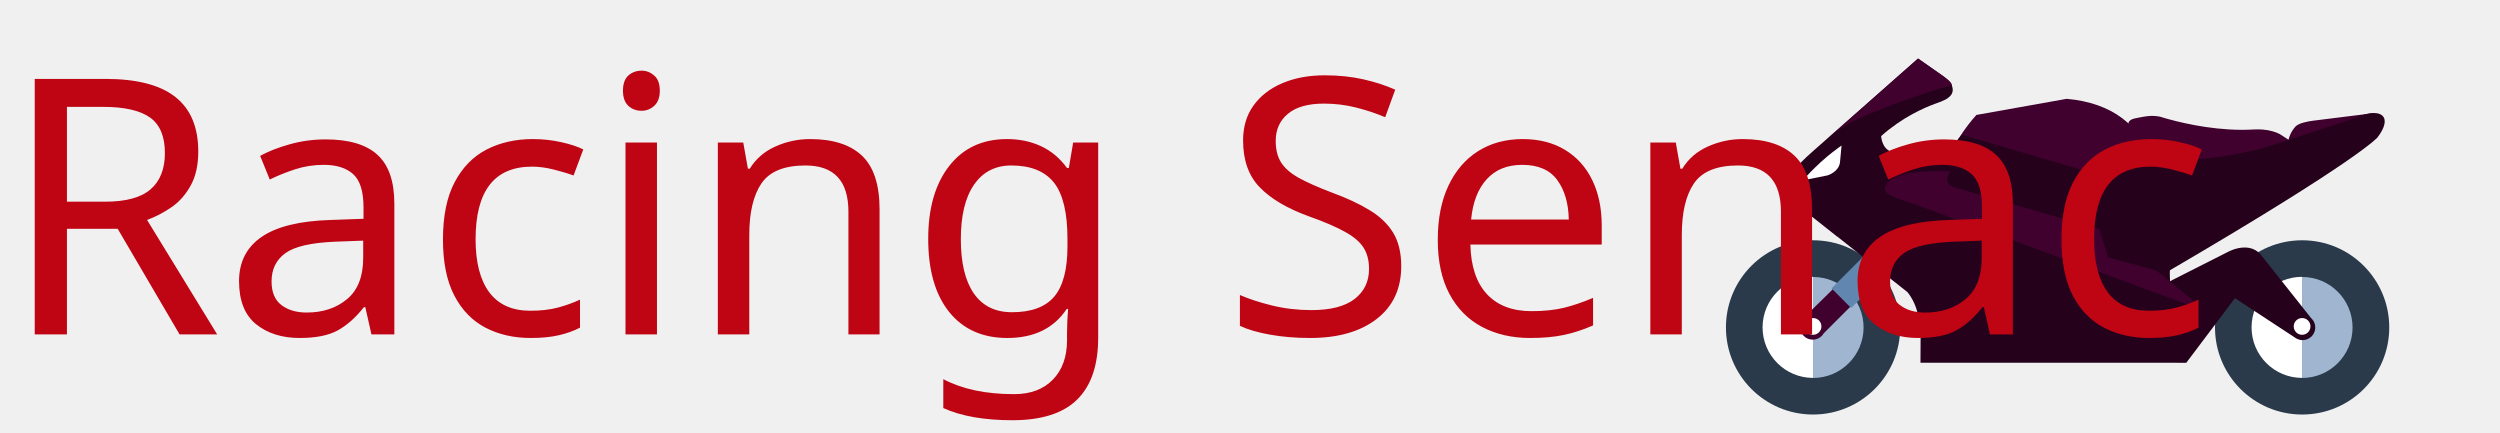
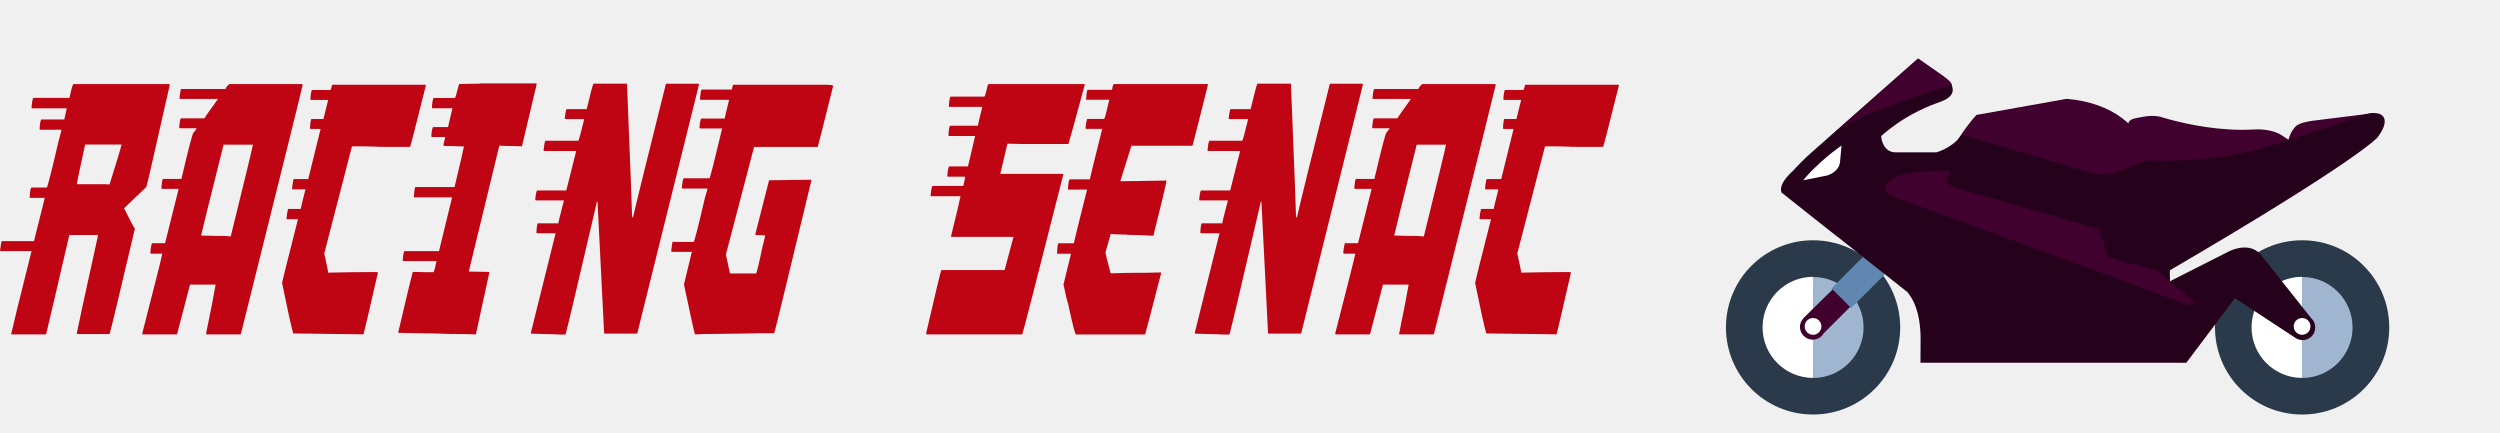
<svg xmlns="http://www.w3.org/2000/svg" id="OBJECTS" version="1.1" viewBox="0 0 370 64">
  <defs>
    <style>
      .st0 {
        fill: #40012f;
      }

      .st1 {
        fill: #a0b6d0;
      }

      .st2 {
        fill: #fff;
      }

      .st3 {
        fill: #bf0413;
-         font-family: Terminalvelocity, 'Terminal velocity';
-         font-size: 52.96px;
      }

      .st4 {
        fill: #2a3a4a;
      }

      .st5 {
        fill: #6186b0;
      }

      .st6 {
        fill: #26011c;
      }
    </style>
  </defs>
  <g>
    <path class="st0" d="M351.34,16.74l-8.98,1.12c-.63.08-2.15.33-2.63.87-.67.75-.93,1.51-1.03,1.95l-1.3-.84h-.01s-.4-.23-1.09-.42c-.84-.23-1.74-.31-2.69-.26-5.02.31-10.01-.8-12.54-1.49-.68-.19-.94-.25-1.34-.39-.01,0-.58-.14-1.31-.13-.73,0-2.05.29-2.05.29h-.01c-.82.12-1.27.38-1.36.78-.13.56.53,1.05.62,1.11l.21,7.51,23.82-5.56-.07-.04,8.68-1.68,3.09-2.81Z" />
    <path class="st0" d="M318.44,27.13c-.25-1.19-.2-3.06-.2-3.08v-.09c-1.21-5.34-5.7-8.75-12.34-9.33h-.05s-13.34,2.38-13.34,2.38l-.08.09c-.63.69-1.59,1.91-2.32,3.05l-.36.56,18.36,5.13h.02c.07.03,1.85.64,2.84.64,1.36,0,2.74-.43,3.18-.58l4.43,1.93-.14-.69Z" />
    <path class="st4" d="M255.44,48.46c0,7.12,5.77,12.89,12.89,12.89s12.9-5.77,12.9-12.89-5.77-12.9-12.9-12.9-12.89,5.77-12.89,12.9Z" />
    <g>
      <path class="st1" d="M275.81,48.46c0,4.13-3.35,7.48-7.48,7.48v-14.95c4.13,0,7.48,3.35,7.48,7.48Z" />
      <path class="st2" d="M268.33,40.98v14.95c-4.13,0-7.47-3.35-7.47-7.48s3.35-7.48,7.47-7.48Z" />
    </g>
    <path class="st4" d="M327.82,48.46c0,7.12,5.77,12.89,12.9,12.89s12.89-5.77,12.89-12.89-5.77-12.9-12.89-12.9-12.9,5.77-12.9,12.9Z" />
    <g>
      <path class="st1" d="M348.18,48.46c0,4.13-3.35,7.48-7.47,7.48v-14.95c4.13,0,7.47,3.35,7.47,7.48Z" />
      <path class="st2" d="M340.71,40.98v14.95c-4.13,0-7.48-3.35-7.48-7.48s3.35-7.48,7.48-7.48Z" />
    </g>
    <path class="st0" d="M269.94,49.3l10.66-10.66-2.53-2.53-10.59,10.41c-.58.52-1.09,1.07-1.09,1.85,0,1.05.85,1.9,1.9,1.9.28,0,.54-.06.78-.17l.15-.08c.3-.17.54-.42.71-.72Z" />
    <path class="st6" d="M342.06,47.1l-7.43-9.37c-.61-.73-1.42-1.1-2.43-1.1-1.27,0-2.4.61-2.52.68l-8.52,4.31c0-.48-.35-1.17-.08-1.49-3.7.08-6.55-4.25-9.77-5.61-1.8-.76-2.53-1.19-4.21-2.05-2.48-1.27-6.51-4.52-9.27-4.8-4.88-.48-12.83-.88-17.61.15-3.48.76-7.05,3.49-8.2,7.27l10.29,8.15c1.58,1.98,1.87,4.44,1.94,6.57l-.02,3.87h7.2s32.14.01,32.14.01l7.2-9.56,9.08,5.96h0c.28.15.59.25.93.25,1.04,0,1.88-.84,1.88-1.88,0-.54-.23-1.02-.59-1.36Z" />
    <path class="st6" d="M348.88,17.36s-10.17,3.35-12.12,3.98c-6.32,2.05-13.05,2.46-16.52,2.46-1.48,0-2.39-.06-2.4-.06h-.08s-3.6,1.4-3.6,1.4h-.01c-.07.04-.14.07-.2.1-.28.1-1.68.56-3.01.56-.83,0-2.45-.54-2.59-.59l-17.99-5.27-.11.16s-.11.15-.31.37l-.04-.03-.17.25c-.57.56-1.6,1.39-3.15,1.86h-6.01c-1.9,0-2.13-2.11-2.14-2.21l-.02-.19s.04-.04.06-.06c3.07-2.74,6.31-4.13,7.83-4.7.25-.08.48-.16.66-.24.13-.04.21-.07.23-.08.15-.07.32-.14.49-.22.06-.03.11-.05.12-.05t0,0c.29-.14.59-.32.9-.67.33-.37.31-.87.31-.87h-.01c0-.62-.43-1.27-1.33-1.93l-3.81-2.67-15.32,13.52c-1.72,1.47-2.93,2.83-3.09,3.01-1.54,1.42-2.1,2.47-1.78,3.31l8.31,6.58c3.39-1.97,6.49-3.77,9.73-4.61,3.49-.9,9.46-1,14.33-.4,3.57.44,7.12,2.15,9.6,3.42,1.68.86,2.62,2.62,4.25,3.69,3.73,2.45,6.41,4.41,11.24,4.41.03-.04-.02-1.56.02-1.59,28.07-16.4,30.72-19.66,30.72-19.66,2.33-3.04.64-4.53-3.03-3.01Z" />
    <polygon class="st5" points="275.71 38.03 271.07 42.68 273.97 45.59 278.96 40.6 275.71 38.03" />
    <path class="st2" d="M269.57,48.31c0,.68-.56,1.24-1.24,1.24s-1.24-.56-1.24-1.24.55-1.24,1.24-1.24,1.24.55,1.24,1.24Z" />
    <path class="st2" d="M341.95,48.31c0,.68-.56,1.24-1.24,1.24s-1.24-.56-1.24-1.24.55-1.24,1.24-1.24,1.24.55,1.24,1.24Z" />
    <path class="st0" d="M287.94,12.88l.96-.18c0-.56-.82-1.07-1.62-1.66l-3.39-2.37-13.6,12.01c.87-.74,1.89-1.52,2.97-2.17,3.39-2.02,13.01-5.25,14.68-5.64Z" />
    <path class="st2" d="M271.98,21.95s-1.21.86-2.49,2.03c-1.33,1.22-1.97,1.95-2,1.98l-.62.72,3.5-.7h.03c.84-.25,1.76-.92,1.91-1.88l.24-2.56-.58.41Z" />
    <path class="st0" d="M319.13,40.03l-7.13-1.93-1.31-4.18-21.3-6.14c-.62-.18-1.01-.45-1.16-.82-.21-.52.13-1.11.13-1.11l.28-.47-.54-.03s-.47-.02-1.18-.02c-3.38,0-7.5.43-7.93,2.48-.19.89,1.25,1.4,4.04,2.28l40.88,15.03.13.05.84-.43-5.74-4.71Z" />
  </g>
-   <text class="st3" transform="translate(0 49.49)">
-     <tspan x="0" y="0">Racing Senac</tspan>
-   </text>
+   <g>
+     <path class="st3" d="M10.89,12.44h14.15l.1.05c-2.24,9.95-3.4,15.01-3.48,15.18l-3.3,3.15c.91,1.83,1.45,2.84,1.6,3.03-2.29,9.74-3.54,14.94-3.74,15.59h-4.72c-.09,0-.13-.04-.13-.13,0-.14,1.05-4.98,3.15-14.53h-4.26c-1.58,6.84-2.73,11.73-3.43,14.66l-.13.05H1.65v-.05c.21-.97,1.21-5.06,3.02-12.28H.13l-.13-.05c.12-.95.21-1.42.28-1.42h4.75l1.6-6.41h-2.14c-.07,0-.1-.03-.1-.1.05-.95.15-1.42.28-1.42h2.25c.1,0,.7-2.34,1.78-7.01.03,0,.17-.52.41-1.55h-3.12c-.09,0-.13-.03-.13-.1.05-.95.15-1.42.28-1.42h3.38l.36-1.65h-5.09c-.09,0-.13-.04-.13-.13.09-.95.19-1.42.31-1.42h5.32c.27-1.34.47-2.02.59-2.02ZM12.6,21.39c-.83,3.81-1.24,5.77-1.24,5.87h4.26l.59.05c1.03-3.27,1.63-5.25,1.78-5.92h-5.4Z" />
+     <path class="st3" d="M33.92,12.44h10.74c.09.02.13.06.13.13-.03.28-3.08,12.57-9.14,36.87l-.13.05h-4.93l-.1-.05c.71-3.46,1.18-5.9,1.42-7.32h-3.79l-1.91,7.32-.1.05h-4.93c-.09,0-.13-.04-.13-.13,1.98-7.71,2.97-11.64,2.97-11.82h-1.65l-.13-.08c.09-.98.19-1.47.31-1.47h1.88l2.01-8.04h-2.43c-.09,0-.13-.03-.13-.1.07-.91.15-1.37.26-1.37h2.71c1.03-4.41,1.63-6.7,1.78-6.85.05-.02.22-.23.49-.65h-2.5l-.1-.05c.07-.95.16-1.42.28-1.42h3.46c.05-.14.72-1.09,2.01-2.87h-5.58l-.13-.05c.09-.95.18-1.42.28-1.42h6.53c0-.14.18-.38.54-.72ZM33.09,21.41c-2.22,8.86-3.33,13.34-3.33,13.45h.05c.83.03,1.51.05,2.04.05h1.01c.27,0,.71.03,1.29.08,2.19-8.88,3.28-13.4,3.28-13.58h-4.34Z" />
+     <path class="st3" d="M62.91,12.54l.13.05c-1.5,6-2.28,9.05-2.35,9.15h-4.05c-.05,0-.08-.03-.08-.08-.03,0-.05.03-.05.08-1.19-.05-2.07-.08-2.66-.08h-1.76l-4.1,15.85c.38,1.69.57,2.64.57,2.84,2.44-.05,4.41-.08,5.89-.08h1.37c.07.02.1.06.1.13-1.26,5.5-1.96,8.52-2.12,9.08l-10.4-.13c-.31-1.07-.86-3.56-1.65-7.47,0-.14.78-3.28,2.35-9.44h-1.57l-.13-.05c.1-.98.2-1.47.28-1.47h1.83c0-.1.23-1.07.7-2.9h-1.86l-.13-.05c.1-.98.2-1.47.28-1.47h2.12l1.83-7.42h-1.47c-.07,0-.1-.04-.1-.13.05-.9.13-1.34.23-1.34h1.76l.7-2.82h-2.53c-.07,0-.1-.04-.1-.13.05-.9.15-1.34.28-1.34h2.66c.07,0,.16-.26.28-.78h13.76Z" />
+     <path class="st3" d="M71.02,12.34h8.29l.13.05-2.19,9.26c-.91-.03-1.59-.05-2.04-.05h-.59l-.72-.05-4.52,18.64h.05c.29,0,1.27.02,2.94.05l.05.1-1.99,9.15c-.84-.03-1.47-.05-1.88-.05h-1.24s-.05-.03-.05-.08c-.05,0-.08.03-.08.08-.91-.05-3.64-.11-8.18-.18l-.05-.13c1.22-5.19,1.93-8.14,2.12-8.84l.13-.05c1.2.04,2.16.05,2.87.05h.08c.07,0,.22-.55.46-1.65h-4.88c-.09,0-.13-.03-.13-.1.07-.91.16-1.37.28-1.37h5.09l1.94-7.96h-5.65v-.05c.05-.98.13-1.47.23-1.47h5.78c.93-3.88,1.39-5.89,1.39-6.02h-.05c-.69-.03-1.26-.05-1.7-.05h-.83c-.29,0-.45-.06-.46-.18l.28-1.16h-1.94c-.09,0-.13-.04-.13-.13.07-.9.17-1.34.31-1.34h2.17l.65-2.79h-2.94c-.07,0-.1-.03-.1-.1.07-.95.16-1.42.28-1.42h3.12c.07,0,.27-.66.59-1.99.03,0,.05-.03.05-.08,1.43-.03,2.45-.05,3.07-.05Z" />
+     <path class="st3" d="M92.67,12.34c.09.02.13.06.13.13.5,12.45.75,18.96.75,19.55.05.07.08.13.08.18h.05c.58-2.53,2.21-9.14,4.88-19.81h4.8l.1.08-9.14,36.85-.13.05h-4.65c-.09,0-.13-.03-.13-.1l-.98-19.44h-.08c-2.75,11.84-4.3,18.4-4.65,19.68h-1.01s-.05-.02-.05-.05c-.05,0-.08.02-.08.05-.33-.03-.58-.05-.75-.05-.65,0-1.72-.03-3.2-.08l-.05-.1,3.67-14.76h-2.71c-.09,0-.13-.04-.13-.13.05-.9.13-1.34.23-1.34h3.02c0-.17.28-1.3.83-3.39h-4.13l-.13-.05c.09-.95.19-1.42.31-1.42h4.29c.95-3.79,1.44-5.74,1.47-5.84h-4.7l-.13-.05c.09-.98.19-1.47.31-1.47h4.83c.07-.02.36-1.09.88-3.21h-2.76l-.13-.05c.1-.95.21-1.42.31-1.42h2.94c.58-2.43.92-3.69,1.01-3.77h4.83Z" />
+     <path class="st3" d="M108.6,12.54h13.66c.5,0,.85.04,1.06.13-1.48,5.95-2.25,8.97-2.3,9.08h-9.42l-4.16,15.9v.05l.59,2.77h3.85c.1,0,.42-1.31.96-3.93.07-.17.21-.74.41-1.71h-.08c-.17,0-.62-.02-1.34-.05,0-.05-.02-.08-.05-.08l2.04-8.02h.13c.88,0,2.91-.03,6.09-.08,0,.05.02.08.05.08-3.39,14.1-5.22,21.64-5.5,22.63h-1.94c-.45,0-1.13.02-2.04.05v-.05l-.13.05c-3.49.05-5.62.08-6.38.08-.69.03-1.1.05-1.24.05-.12-.29-.66-2.76-1.63-7.4l1.16-4.81h-2.92c-.09,0-.13-.03-.13-.1.09-.88.16-1.35.23-1.42l.28.05h2.81c.1,0,.67-2.22,1.7-6.67.03-.03.16-.45.36-1.24h-3.69l-.13-.05c.1-.98.21-1.47.31-1.47h3.79c.09,0,.71-2.46,1.88-7.37h-3.23c-.09,0-.13-.04-.13-.13.07-.9.17-1.34.31-1.34h3.43c0-.09.21-1.01.65-2.77h-4.21c-.07,0-.1-.03-.1-.1.07-.95.16-1.42.28-1.42h4.44c.07-.47.15-.7.23-.7Z" />
+     <path class="st3" d="M146.34,12.44h14.09l.13.05c-1.5,5.53-2.31,8.47-2.43,8.82h-6.97c-.45,0-1.14-.02-2.06-.05l-1.06,4.47h9.22c.07.02.1.06.1.13-3.86,15.24-5.88,23.12-6.07,23.63h-14.1c-.09,0-.13-.04-.13-.13,1.41-6.08,2.16-9.21,2.25-9.39h9.37l1.32-4.91h-9.16l-.1-.05c.83-3.36,1.3-5.35,1.42-5.97h-4.31l-.13-.05c.1-.98.21-1.47.31-1.47h4.54c.19-.83.28-1.28.28-1.37h-2.53l-.13-.05c.09-.98.19-1.47.31-1.47h2.76l1.06-4.5h-3.82c-.09,0-.13-.03-.13-.1.05-.95.15-1.42.28-1.42h4.08c0-.1.21-1.03.65-2.79h-4.83c-.09,0-.13-.03-.13-.1.07-.95.17-1.42.31-1.42h4.96c.07,0,.24-.59.52-1.78l.13-.05Z" />
+     <path class="st3" d="M164.9,12.44h13.79l.1.05c-1.29,5.17-2.06,8.2-2.3,9.08h-9.04l-1.65,5.25h.05c.79,0,3.05-.03,6.79-.1,0,.29-.65,3.02-1.94,8.17-1.65-.09-2.9-.13-3.74-.13v-.05s-.05.02-.05.05l-.28-.05h-.49c-.38,0-.96-.03-1.76-.08l-.77,2.74c0,.16.26,1.18.77,3.08,1.72-.05,3-.08,3.85-.08h1.39c.46,0,1.2-.02,2.19-.05,0,.03.02.05.05.05-1.5,5.84-2.3,8.89-2.4,9.13h-10.22c-.12,0-.5-1.48-1.14-4.45-.19-.59-.42-1.57-.7-2.95l1.11-4.55h-2.06v-.08c.03-.98.11-1.47.23-1.47h2.25c0-.12.65-2.77,1.96-7.94h-2.74c-.07,0-.1-.03-.1-.1.07-.95.16-1.42.28-1.42h2.97c0-.12.61-2.61,1.83-7.47h-2.38l-.1-.05c.1-.95.2-1.42.28-1.42h2.48c.09,0,.34-.95.77-2.84h-3.43v-.05c.05-.95.13-1.42.23-1.42h3.61c.07-.55.16-.83.28-.83Z" />
+     <path class="st3" d="M190.93,12.34c.09.02.13.06.13.13.5,12.45.75,18.96.75,19.55.05.07.08.13.08.18h.05c.58-2.53,2.21-9.14,4.88-19.81h4.8l.1.08-9.14,36.85-.13.05h-4.65c-.09,0-.13-.03-.13-.1l-.98-19.44h-.08c-2.75,11.84-4.3,18.4-4.65,19.68h-1.01s-.05-.02-.05-.05c-.05,0-.08.02-.08.05-.33-.03-.58-.05-.75-.05-.65,0-1.72-.03-3.2-.08l-.05-.1,3.67-14.76h-2.71c-.09,0-.13-.04-.13-.13.05-.9.13-1.34.23-1.34h3.02c0-.17.28-1.3.83-3.39h-4.13l-.13-.05c.09-.95.19-1.42.31-1.42h4.29c.95-3.79,1.44-5.74,1.47-5.84h-4.7l-.13-.05c.09-.98.19-1.47.31-1.47h4.83c.07-.02.36-1.09.88-3.21h-2.76l-.13-.05c.1-.95.21-1.42.31-1.42h2.94c.58-2.43.92-3.69,1.01-3.77h4.83Z" />
+     <path class="st3" d="M210.49,12.44h10.74c.09.02.13.06.13.13-.04.28-3.08,12.57-9.14,36.87l-.13.05h-4.93l-.1-.05c.71-3.46,1.18-5.9,1.42-7.32h-3.8l-1.91,7.32-.1.05h-4.93c-.09,0-.13-.04-.13-.13,1.98-7.71,2.97-11.64,2.97-11.82h-1.65l-.13-.08c.09-.98.19-1.47.31-1.47h1.88l2.01-8.04h-2.43c-.09,0-.13-.03-.13-.1.07-.91.15-1.37.26-1.37h2.71c1.03-4.41,1.63-6.7,1.78-6.85.05-.02.22-.23.49-.65h-2.5l-.1-.05c.07-.95.16-1.42.28-1.42h3.46c.05-.14.72-1.09,2.01-2.87h-5.58l-.13-.05c.09-.95.18-1.42.28-1.42h6.53c0-.14.18-.38.54-.72ZM209.67,21.41c-2.22,8.86-3.33,13.34-3.33,13.45h.05c.83.03,1.51.05,2.04.05h1.01c.28,0,.71.03,1.29.08,2.18-8.88,3.28-13.4,3.28-13.58h-4.34Z" />
+     <path class="st3" d="M239.48,12.54l.13.05c-1.5,6-2.28,9.05-2.35,9.15h-4.05c-.05,0-.08-.03-.08-.08-.03,0-.05.03-.05.08-1.19-.05-2.07-.08-2.66-.08h-1.76l-4.1,15.85c.38,1.69.57,2.64.57,2.84,2.44-.05,4.41-.08,5.89-.08h1.37c.07.02.1.06.1.13-1.26,5.5-1.96,8.52-2.12,9.08l-10.4-.13c-.31-1.07-.86-3.56-1.65-7.47,0-.14.78-3.28,2.35-9.44h-1.58l-.13-.05c.1-.98.2-1.47.28-1.47h1.83c0-.1.23-1.07.7-2.9h-1.86l-.13-.05c.1-.98.2-1.47.28-1.47h2.12l1.83-7.42h-1.47c-.07,0-.1-.04-.1-.13.05-.9.13-1.34.23-1.34h1.76l.7-2.82h-2.53c-.07,0-.1-.04-.1-.13.05-.9.15-1.34.28-1.34h2.66c.07,0,.16-.26.28-.78h13.76Z" />
+   </g>
</svg>
